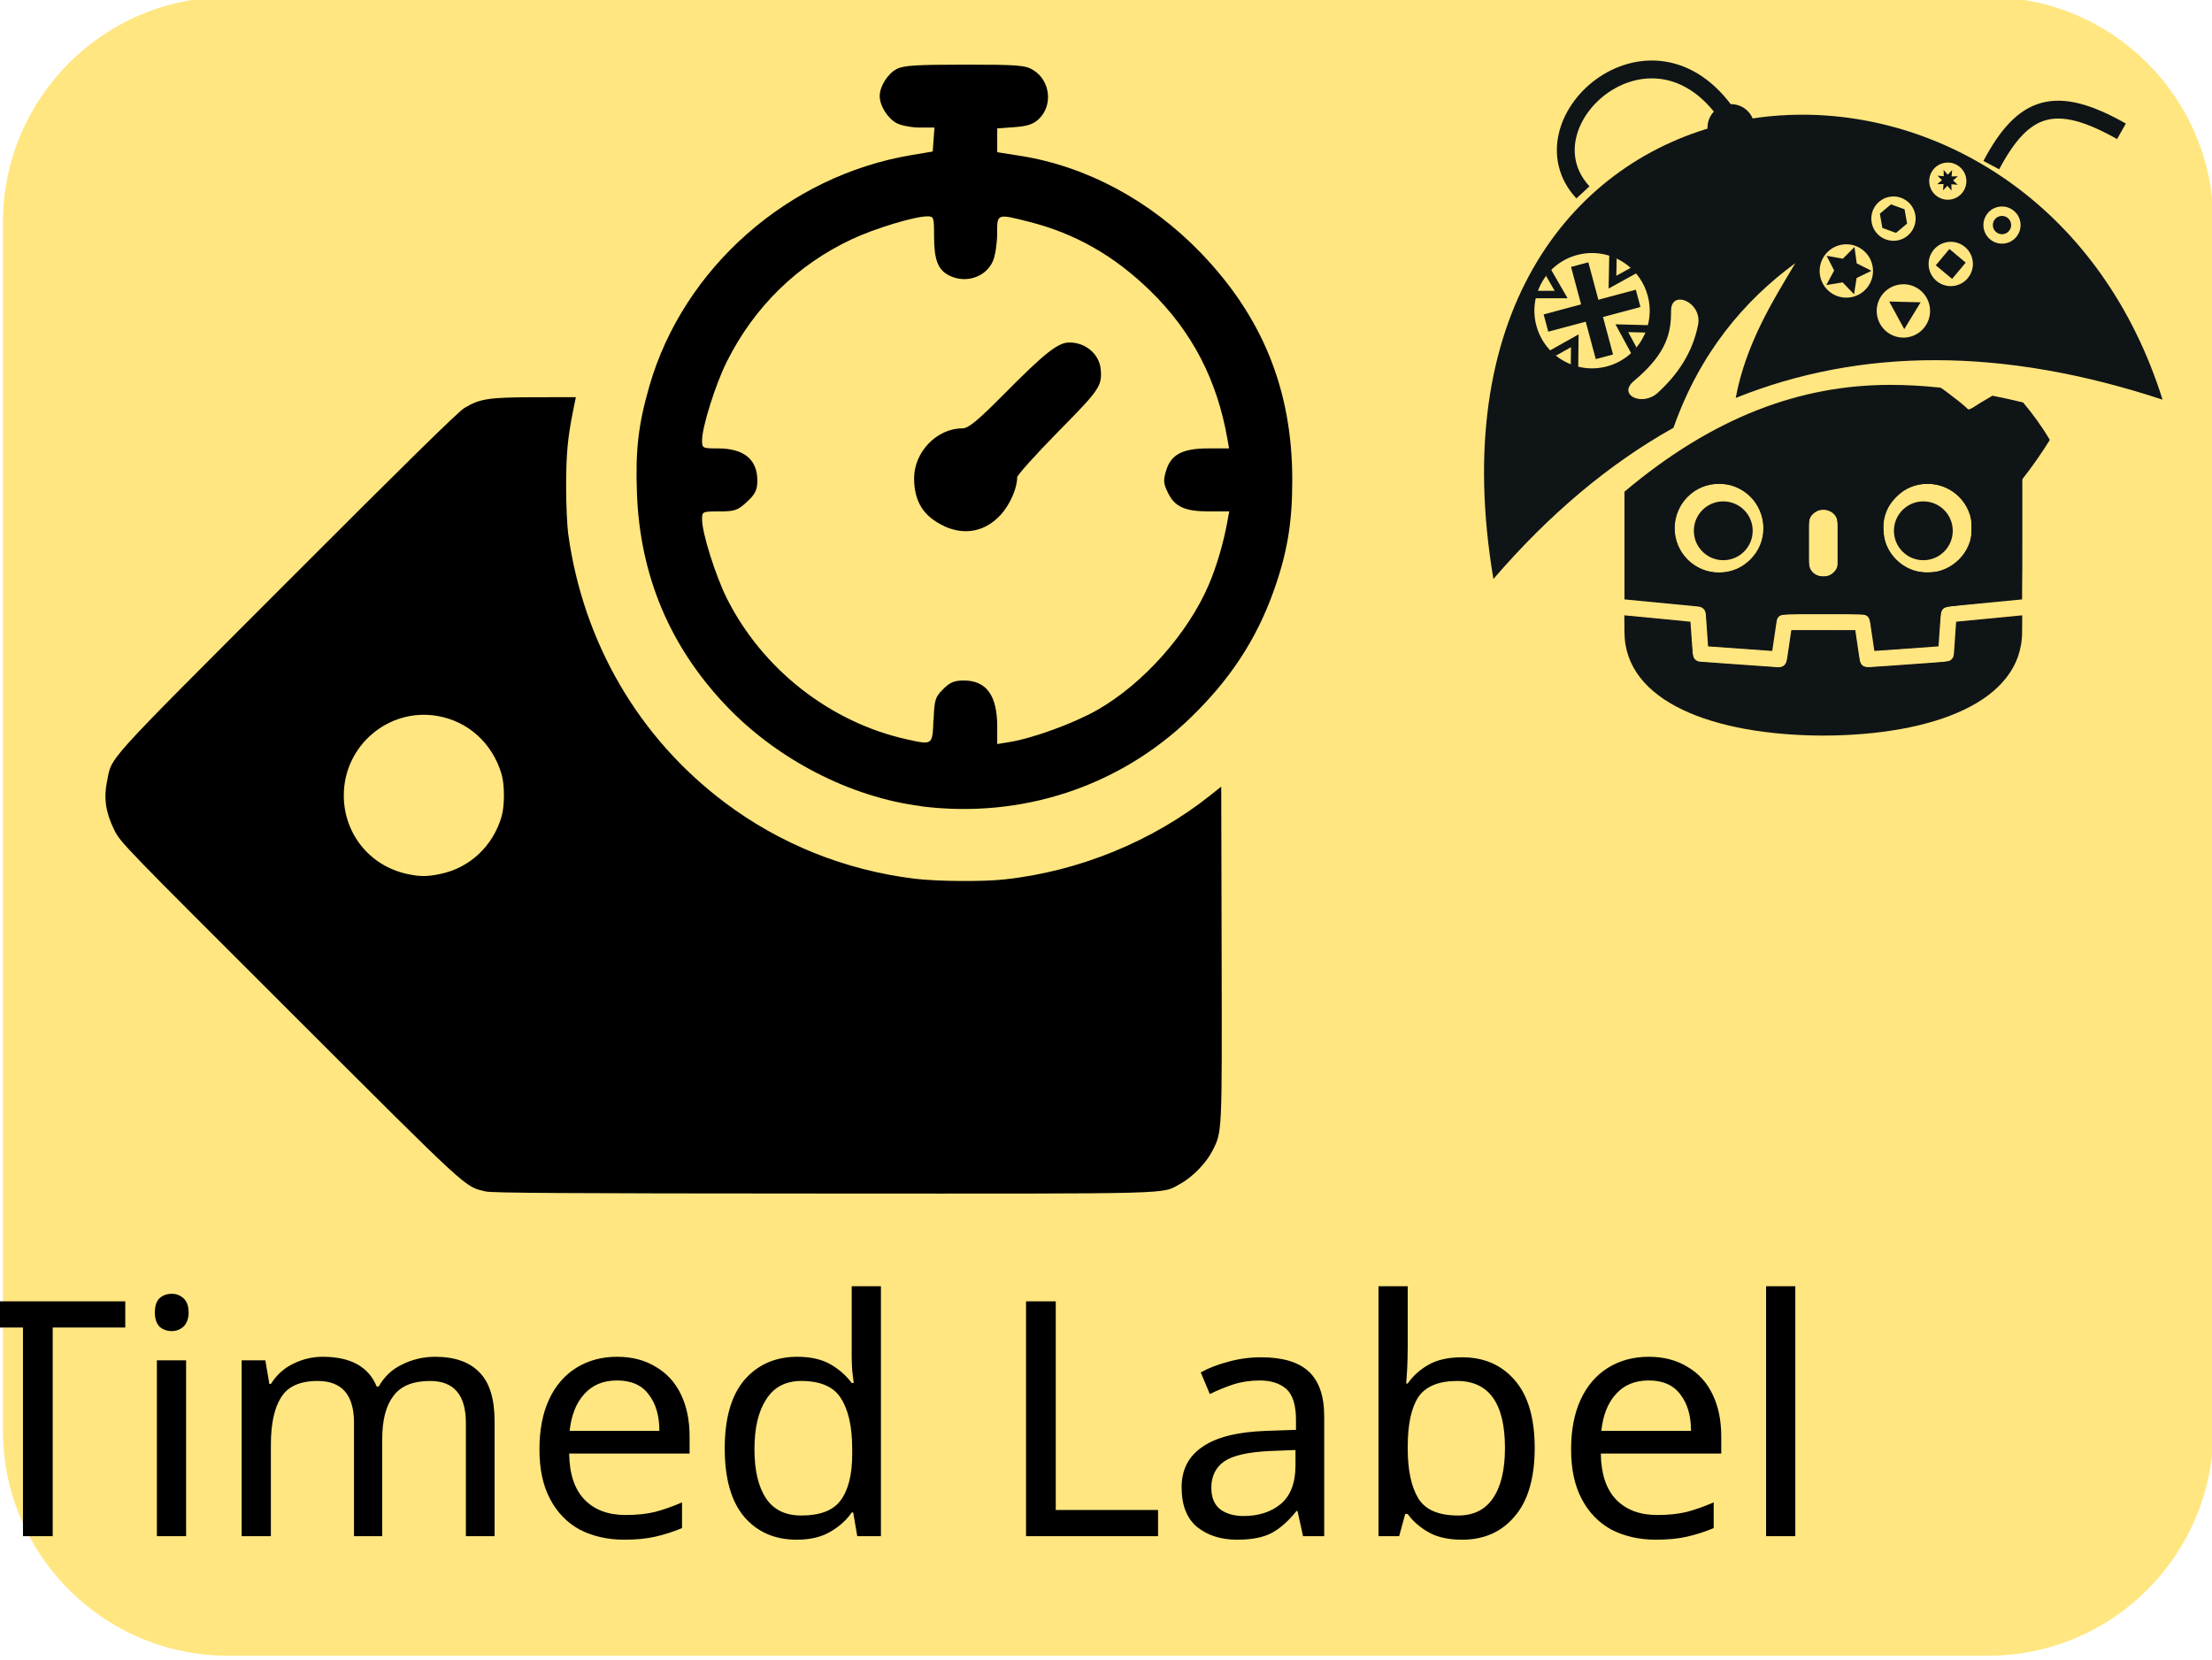
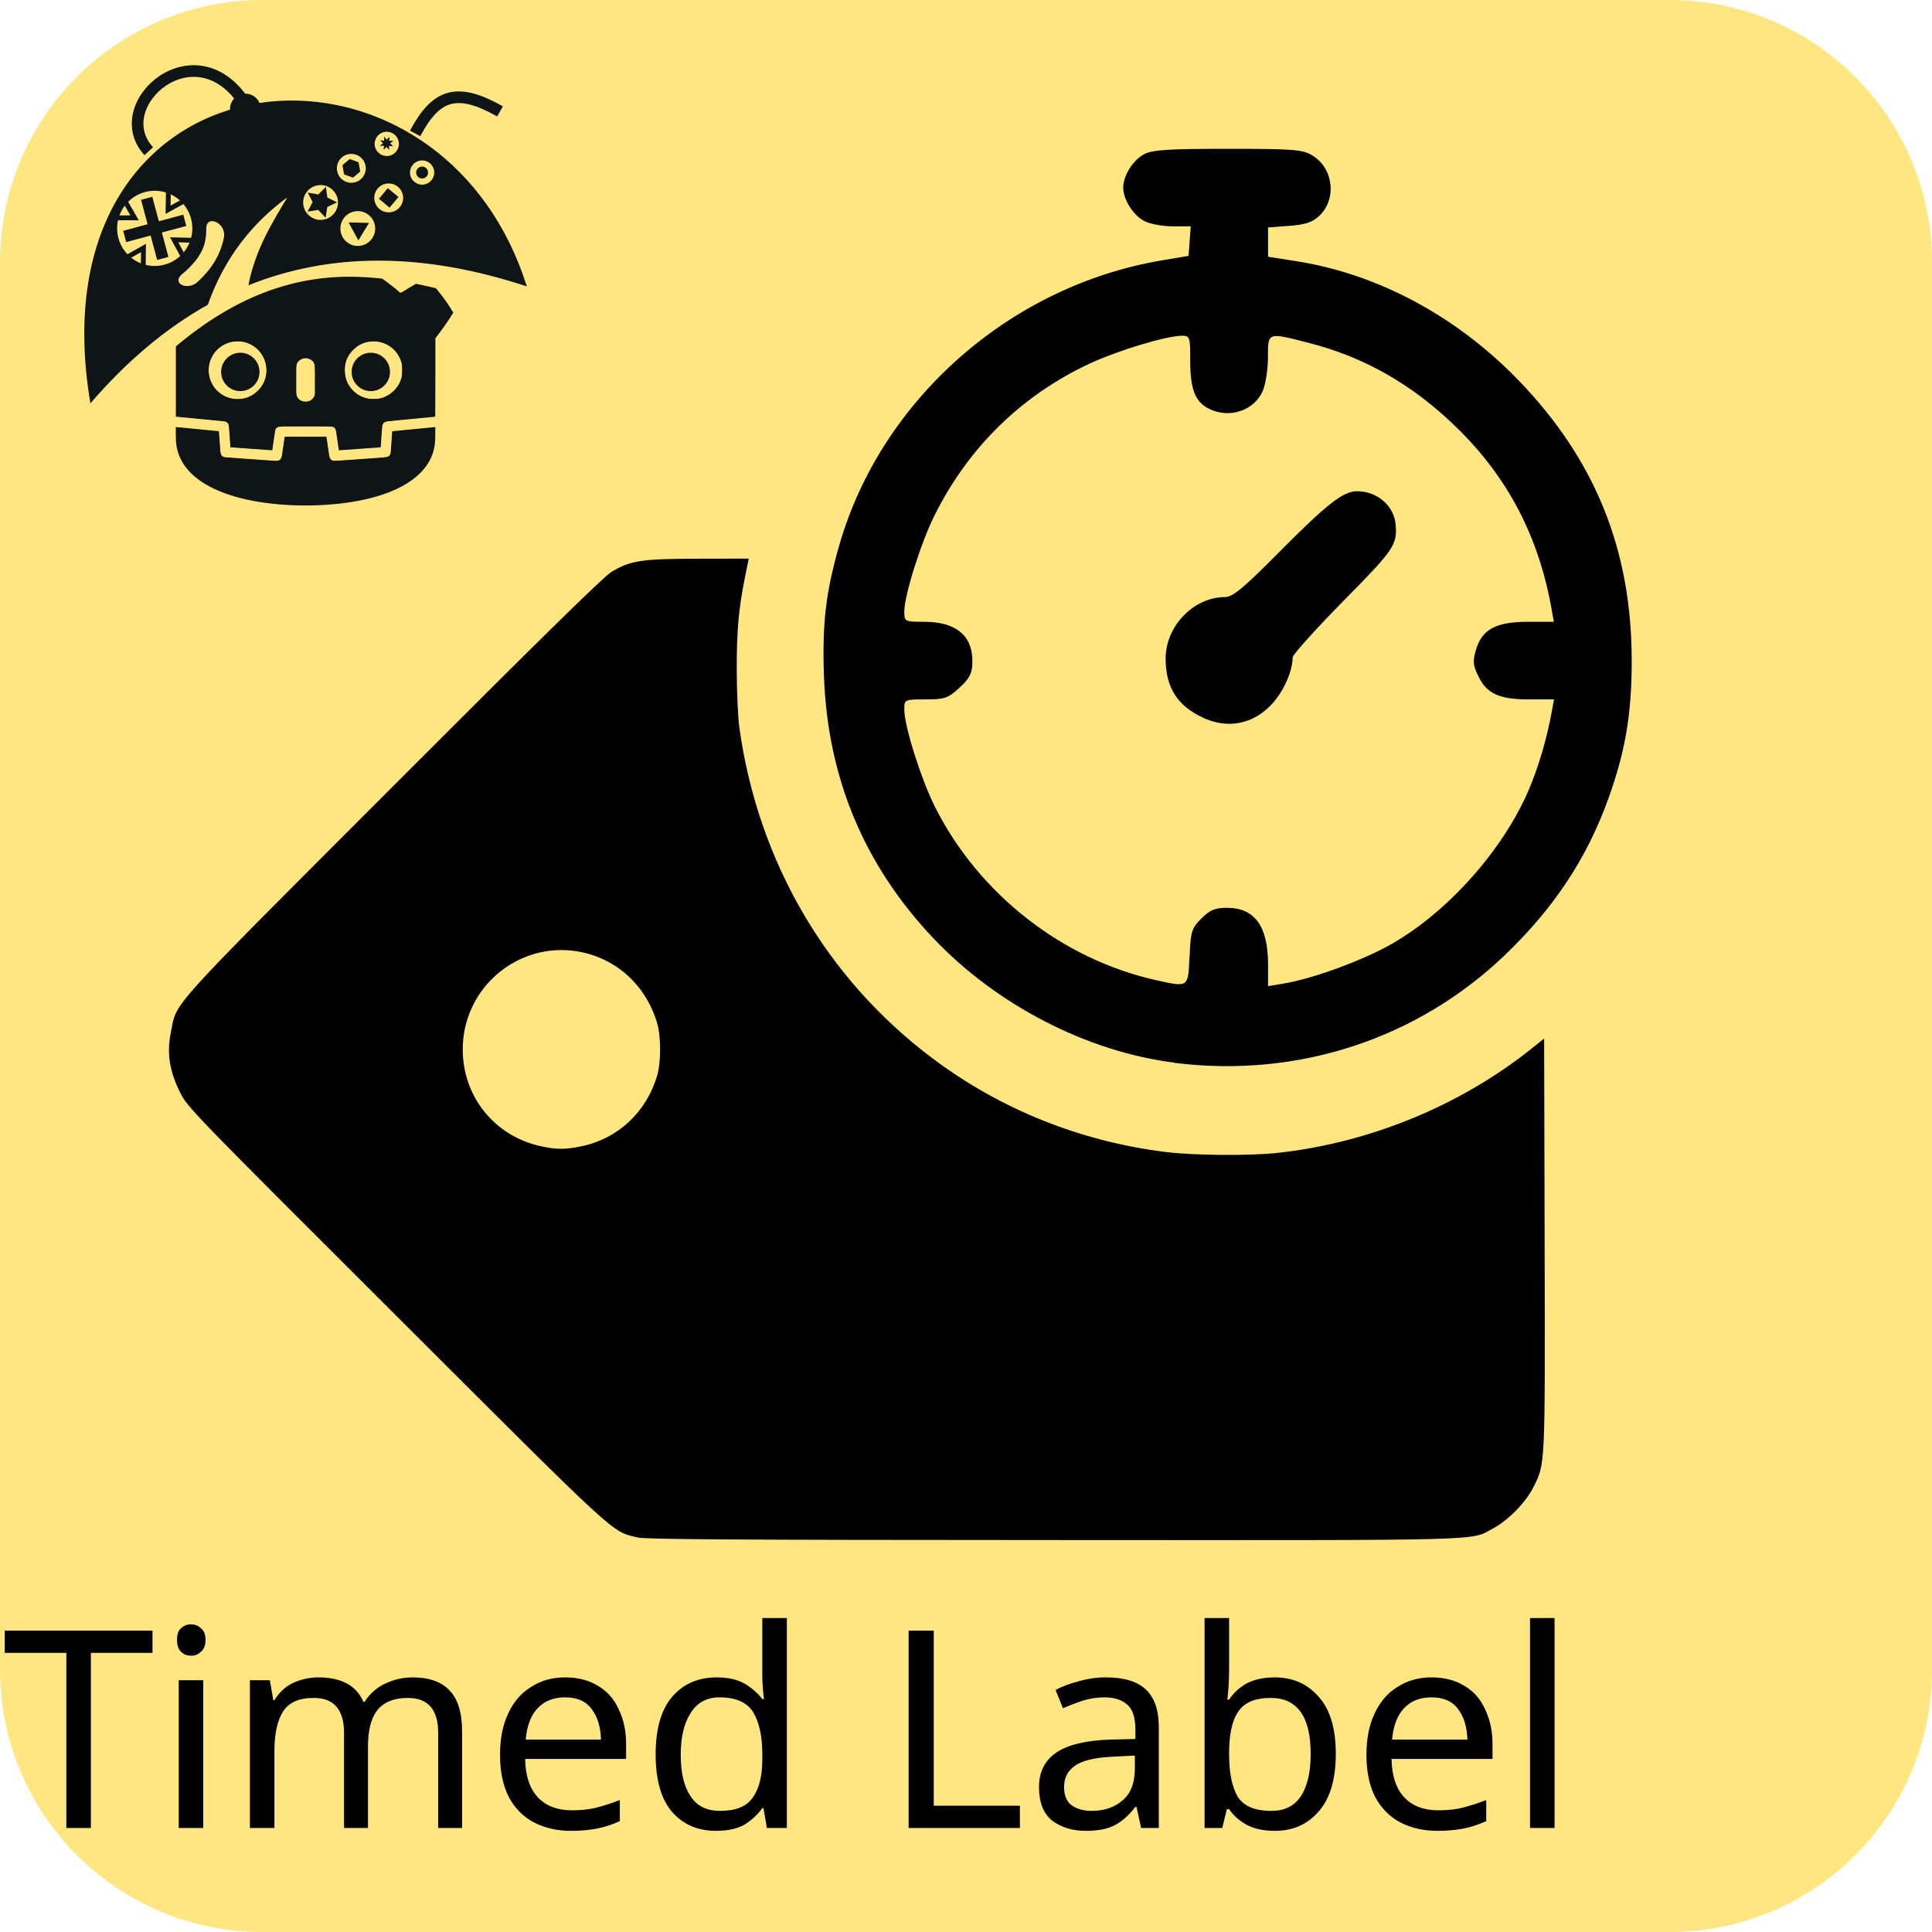
- <svg xmlns="http://www.w3.org/2000/svg" width="68.595mm" height="51.447mm" viewBox="0 0 68.595 51.447" version="1.1" id="svg1">
+ <svg xmlns="http://www.w3.org/2000/svg" width="52.917mm" height="52.917mm" viewBox="0 0 52.917 52.917" version="1.1" id="svg1">
  <defs id="defs1" />
-   <g id="layer1" transform="translate(-56.34609,-101.8934)">
-     <rect style="fill:#ffe680;stroke-width:5" id="rect1" width="68.545" height="51.432" x="56.437" y="101.803" ry="6.986" />
-     <g id="g2" transform="matrix(2.475612,0,0,2.475612,59.06556,102.0757)" style="fill:#000000;stroke:none">
+   <g id="layer1" transform="translate(-56.43663,-101.8028)">
+     <rect style="fill:#ffe680;stroke-width:4.456" id="rect1" width="52.917" height="52.917" x="56.437" y="101.803" ry="7.187" />
+     <g id="g2" transform="matrix(2.694889,0,0,2.694889,60.46549,103.8954)" style="fill:#000000;stroke:none">
      <path style="fill:#000000;fill-opacity:1;stroke:none;stroke-width:0.372;stroke-opacity:1" d="m 4.986,14.85 c -0.271,-0.066 -0.167,0.03 -2.453,-2.253 C 0.44,10.508 0.41,10.478 0.333,10.322 0.227,10.108 0.199,9.925 0.241,9.719 0.308,9.394 0.161,9.556 2.493,7.221 3.984,5.728 4.64,5.084 4.718,5.037 4.912,4.92 5.021,4.903 5.601,4.902 l 0.514,-0.001 -0.035,0.172 c -0.068,0.336 -0.087,0.546 -0.087,0.95 2.281e-4,0.222 0.012,0.488 0.026,0.59 0.187,1.36 0.883,2.555 1.961,3.365 0.691,0.52 1.504,0.846 2.372,0.954 0.282,0.035 0.857,0.04 1.137,0.009 0.931,-0.101 1.851,-0.478 2.572,-1.052 l 0.138,-0.11 0.005,2.078 c 0.005,2.291 0.008,2.24 -0.116,2.485 -0.078,0.154 -0.253,0.332 -0.405,0.414 -0.243,0.13 0.05,0.122 -4.482,0.12 -3.219,-0.001 -4.135,-0.007 -4.215,-0.026 z M 4.418,10.873 C 4.787,10.796 5.075,10.525 5.184,10.156 5.224,10.018 5.224,9.759 5.184,9.622 5.069,9.235 4.766,8.961 4.381,8.894 3.769,8.789 3.208,9.265 3.208,9.889 c 0,0.48 0.324,0.882 0.793,0.984 0.161,0.035 0.251,0.035 0.417,-8.1e-5 z" id="path5" />
      <path style="fill:#000000;fill-opacity:1;stroke:none;stroke-width:0.678;stroke-opacity:1" d="M 10.442,10.024 C 9.554,9.913 8.632,9.437 7.99,8.758 7.288,8.016 6.919,7.133 6.88,6.107 6.86,5.562 6.897,5.244 7.037,4.758 7.464,3.283 8.773,2.129 10.313,1.87 l 0.272,-0.046 0.011,-0.15 0.011,-0.15 h -0.183 c -0.101,0 -0.231,-0.024 -0.289,-0.054 -0.113,-0.059 -0.214,-0.219 -0.214,-0.34 0,-0.122 0.101,-0.282 0.214,-0.34 0.084,-0.044 0.254,-0.054 0.852,-0.054 0.667,1.198e-4 0.758,0.007 0.857,0.068 0.215,0.131 0.25,0.444 0.068,0.615 -0.068,0.064 -0.142,0.088 -0.304,0.1 l -0.215,0.016 v 0.149 0.149 l 0.287,0.045 c 0.828,0.13 1.628,0.559 2.257,1.209 0.781,0.808 1.152,1.726 1.152,2.853 0,0.538 -0.063,0.913 -0.235,1.394 -0.217,0.606 -0.547,1.108 -1.044,1.587 -0.893,0.861 -2.114,1.262 -3.368,1.105 z m 0.154,-1.08 c 0.01,-0.253 0.02,-0.286 0.119,-0.385 0.087,-0.087 0.14,-0.109 0.26,-0.109 0.282,0 0.418,0.187 0.418,0.576 v 0.22 l 0.153,-0.025 c 0.296,-0.048 0.802,-0.233 1.097,-0.4 0.576,-0.326 1.142,-0.962 1.402,-1.575 0.099,-0.233 0.184,-0.525 0.233,-0.797 l 0.021,-0.117 h -0.252 c -0.305,0 -0.432,-0.058 -0.517,-0.237 C 13.475,5.984 13.472,5.942 13.508,5.823 13.569,5.619 13.712,5.543 14.038,5.543 L 14.297,5.543 14.277,5.427 C 14.147,4.681 13.831,4.075 13.306,3.565 12.859,3.13 12.373,2.853 11.802,2.707 11.385,2.601 11.392,2.598 11.392,2.853 c 0,0.119 -0.023,0.271 -0.051,0.339 -0.086,0.206 -0.345,0.292 -0.554,0.183 -0.137,-0.071 -0.185,-0.197 -0.185,-0.489 0,-0.237 -0.004,-0.25 -0.083,-0.25 -0.159,0 -0.655,0.15 -0.946,0.286 C 8.887,3.244 8.349,3.77 8.006,4.456 7.865,4.737 7.696,5.274 7.696,5.439 c 0,0.102 0.004,0.104 0.199,0.104 0.333,0 0.501,0.144 0.493,0.422 -0.003,0.103 -0.032,0.158 -0.132,0.249 -0.115,0.106 -0.15,0.118 -0.344,0.118 -0.214,0 -0.216,8.642e-4 -0.216,0.104 0,0.166 0.169,0.702 0.309,0.983 0.445,0.889 1.297,1.556 2.256,1.768 0.325,0.072 0.321,0.074 0.333,-0.243 z" id="path2" />
      <path style="fill:#000000;fill-opacity:1;stroke:none;stroke-width:0.678;stroke-opacity:1" d="M 10.729,6.516 C 10.47,6.397 10.352,6.208 10.352,5.916 c 0,-0.329 0.285,-0.624 0.604,-0.624 0.076,0 0.189,-0.093 0.527,-0.434 0.506,-0.511 0.672,-0.642 0.814,-0.642 0.206,0 0.378,0.149 0.393,0.341 0.016,0.205 -0.015,0.251 -0.526,0.769 -0.286,0.29 -0.52,0.551 -0.521,0.579 -5.33e-4,0.137 -0.089,0.339 -0.203,0.466 -0.193,0.213 -0.451,0.266 -0.712,0.146 z" id="path3" />
    </g>
-     <g id="g2-7" transform="matrix(0.1525641,-0.04087942,0.04087942,0.1525641,110.8133,98.96387)">
+     <g id="g2-7" transform="matrix(0.08788945,-0.02354991,0.02354991,0.08788945,63.61105,100.8203)">
      <g fill="#dddddd" id="g221" style="fill:#161616;fill-opacity:1" transform="matrix(0.3407572,0.09130561,0.09130561,-0.3407572,-128.9948,208.4681)" />
      <g id="g1622">
        <path d="m 1.486,145.958 -2.091,6.075 c -0.252,0.732 -1.005,1.167 -1.765,1.021 l -15.144,-2.921 c -0.037,-0.007 -0.073,-0.016 -0.109,-0.025 -0.738,-0.198 -1.23,-0.91 -1.141,-1.681 l 0.696,-6.007 -12.125,-3.249 -2.401,5.551 c -0.323,0.747 -1.168,1.12 -1.936,0.853 l -14.576,-5.042 c -0.732,-0.254 -1.166,-1.006 -1.018,-1.767 l 1.227,-6.307 -12.22,-4.571 c -0.355,1.35 -0.734,2.831 -0.813,3.125 -3.55,13.248 11.55,24.119 32.41,29.787 l 0.025,0.007 0.026,0.007 c 20.9,5.522 39.406,3.655 42.956,-9.593 0.08,-0.299 0.492,-1.765 0.86,-3.113 z" fill="#478cbf" id="path227" style="fill:#161616;fill-opacity:1;stroke-width:0.399" />
        <path id="path225" style="fill:#161616;fill-opacity:1;stroke-width:0.399" d="M 0.873,97.66 C -15.889,93.204 -34.014,94.696 -54.811,104.451 l -4.285,15.99 -0.623,2.326 -0.567,2.117 c 0.042,0.011 0.083,0.024 0.123,0.038 l 13.59,5.083 c 0.712,0.266 1.127,1.008 0.981,1.754 l -1.22,6.273 11.936,4.129 2.361,-5.459 c 0.306,-0.708 1.085,-1.084 1.83,-0.885 l 14.718,3.944 c 0.745,0.2 1.231,0.915 1.142,1.681 l -0.685,5.908 12.402,2.392 2.08,-6.043 c 0.247,-0.719 0.977,-1.153 1.727,-1.028 l 14.305,2.391 c 0.042,0.007 0.084,0.017 0.126,0.028 l 0.487,-1.816 0.006,1.1e-4 5.61,-20.938 c 2.627,-1.947 5.218,-4.176 7.258,-6.089 -0.81,-2.934 -1.903,-5.743 -3.159,-8.454 -1.819,-0.994 -3.644,-1.944 -5.474,-2.846 -1.76,0.459 -3.499,0.976 -5.195,1.543 -0.891,-1.533 -1.994,-2.886 -3.061,-4.278 -0.367,-0.5 -0.765,-0.97 -1.177,-1.426 C 7.277,99.571 4.097,98.517 0.873,97.66 Z M -36.477,107.769 c 4.643,1.244 7.4,6.014 6.156,10.656 -1.245,4.645 -6.017,7.399 -10.66,6.155 -4.641,-1.244 -7.398,-6.015 -6.153,-10.66 1.244,-4.642 6.016,-7.394 10.657,-6.15 z M 3.076,118.367 c 4.641,1.243 7.397,6.013 6.153,10.655 -1.245,4.645 -6.017,7.399 -10.658,6.156 -4.644,-1.244 -7.4,-6.016 -6.155,-10.661 1.244,-4.642 6.015,-7.394 10.659,-6.15 z M -18.019,117.985 c 1.495,0.4 2.413,1.829 2.05,3.185 l -2.074,7.739 c -0.364,1.358 -1.873,2.134 -3.368,1.733 -1.495,-0.4 -2.411,-1.827 -2.047,-3.184 l 2.074,-7.739 c 0.364,-1.357 1.87,-2.135 3.365,-1.734 z" />
        <path d="m -32.477,118.381 c -0.826,3.081 -3.992,4.909 -7.075,4.083 -3.082,-0.826 -4.911,-3.992 -4.086,-7.073 0.826,-3.081 3.994,-4.911 7.076,-4.085 3.083,0.826 4.911,3.995 4.085,7.076" fill="#414042" id="path231" style="fill:#161616;fill-opacity:1;stroke-width:0.399" />
        <path d="m -5.694,125.558 c -0.826,3.081 1.002,6.247 4.083,7.073 3.084,0.826 6.25,-1.002 7.075,-4.083 0.826,-3.081 -1.001,-6.249 -4.085,-7.076 -3.081,-0.826 -6.247,1.005 -7.073,4.086" fill="#414042" id="path237" style="fill:#161616;fill-opacity:1;stroke-width:0.399" />
        <path style="fill:#0f1417;fill-opacity:1;stroke:none;stroke-width:17.544;stroke-linecap:round;stroke-linejoin:round;paint-order:fill markers stroke" d="m 228.375,499.743 c -2.553,-0.167 -10.073,-0.94 -16.71,-1.718 -57.444,-6.727 -94.992,-27.553 -104.544,-57.986 -2.457,-7.828 -3.65,-27.864 -1.656,-27.825 3.661,0.072 46.516,4.501 46.857,4.842 0.219,0.219 0.846,5.984 1.394,12.81 1.078,13.44 1.684,15.473 4.828,16.194 2.807,0.644 52.532,4.19 58.761,4.19 6.569,0 7.256,-1.144 9.345,-15.55 l 1.649,-11.372 h 23.48 c 12.914,0 23.484,0.313 23.49,0.696 0.006,0.383 0.813,5.903 1.793,12.267 1.312,8.518 2.214,11.886 3.416,12.765 2.171,1.587 5.416,1.524 37.003,-0.718 18.796,-1.334 27.547,-2.307 28.948,-3.218 2.44,-1.586 2.822,-3.43 3.6,-17.382 0.335,-5.999 0.672,-10.908 0.749,-10.909 0.077,-2.3e-4 10.793,-1.044 23.813,-2.32 13.02,-1.276 23.833,-2.32 24.028,-2.32 0.195,-2.3e-4 0.135,5.326 -0.134,11.836 -0.65,15.739 -2.817,22.088 -11.46,33.587 -17.009,22.627 -56.23,37.674 -108.936,41.794 -11.433,0.894 -38.435,1.077 -49.713,0.337 z" id="path1699" transform="matrix(0.2555679,0.06847921,-0.06847921,0.2555679,-59.53212,15.55191)" />
        <path style="fill:#0f1417;fill-opacity:1;stroke:none;stroke-width:17.544;stroke-linecap:round;stroke-linejoin:round;paint-order:fill markers stroke" d="m 319.016,369.142 c -4.625,-1.674 -10.326,-6.859 -12.286,-11.175 -2.236,-4.924 -2.246,-12.878 -0.022,-17.726 8.496,-18.522 35.265,-15.694 40.044,4.231 3.77,15.717 -12.496,30.185 -27.736,24.67 z" id="path1701" transform="matrix(0.2555679,0.06847921,-0.06847921,0.2555679,-59.53212,15.55191)" />
        <path style="fill:#0f1417;fill-opacity:1;stroke:none;stroke-width:17.544;stroke-linecap:round;stroke-linejoin:round;paint-order:fill markers stroke" d="m 168.96,368.259 c -8.403,-4.079 -12.549,-10.508 -12.512,-19.401 0.067,-16.009 16.329,-25.866 30.681,-18.597 9.379,4.75 13.646,14.53 10.724,24.579 -2.548,8.765 -9.736,14.519 -19.064,15.26 -4.162,0.331 -6.105,-0.033 -9.829,-1.841 z" id="path1703" transform="matrix(0.2555679,0.06847921,-0.06847921,0.2555679,-59.53212,15.55191)" />
      </g>
      <g id="g1962" transform="matrix(1.523507,0,0,1.523507,-190.4671,-89.14153)">
        <path id="path365" style="fill:#0f1417;fill-opacity:1;stroke:none;stroke-width:0.265px;stroke-linecap:butt;stroke-linejoin:miter;stroke-opacity:1" d="m 123.412,85.987 c -3.398,-0.88 -6.869,-1.341 -10.33,-1.36 -20.169,-0.111 -40.022,14.77 -43.261,48.936 9.021,-6.154 18.17,-10.458 27.456,-12.816 5.777,-8.424 13.015,-13.454 20.661,-16.426 -4.023,3.908 -8.844,8.37 -11.919,14.79 17.211,-2.076 34.888,2.527 53.076,14.452 C 157.978,107.739 141.76,90.741 123.412,85.987 Z m 16.771,10.878 a 2.395,2.395 0 0 1 1.862,2.335 2.395,2.395 0 0 1 -2.395,2.395 2.395,2.395 0 0 1 -2.395,-2.395 2.395,2.395 0 0 1 2.395,-2.395 2.395,2.395 0 0 1 0.533,0.06 z m -7.911,2.406 a 2.855,2.855 0 0 1 2.22,2.784 2.855,2.855 0 0 1 -2.855,2.855 2.855,2.855 0 0 1 -2.855,-2.855 2.855,2.855 0 0 1 2.855,-2.856 2.855,2.855 0 0 1 0.635,0.072 z m 13.192,4.87 a 2.395,2.395 0 0 1 1.862,2.335 2.395,2.395 0 0 1 -2.395,2.395 2.395,2.395 0 0 1 -2.395,-2.395 2.395,2.395 0 0 1 2.395,-2.395 2.395,2.395 0 0 1 0.533,0.06 z m -7.574,2.683 a 2.855,2.855 0 0 1 2.22,2.784 2.855,2.855 0 0 1 -2.855,2.856 2.855,2.855 0 0 1 -2.855,-2.855 2.855,2.855 0 0 1 2.855,-2.856 2.855,2.855 0 0 1 0.635,0.072 z m -13.103,-3.179 a 3.439,3.439 0 0 1 2.674,3.353 3.439,3.439 0 0 1 -3.439,3.439 3.439,3.439 0 0 1 -3.439,-3.439 3.439,3.439 0 0 1 3.439,-3.439 3.439,3.439 0 0 1 0.765,0.086 z M 92.698,96.216 a 7.43,7.43 0 0 1 5.777,7.244 7.43,7.43 0 0 1 -7.43,7.43 7.43,7.43 0 0 1 -7.43,-7.43 7.43,7.43 0 0 1 7.43,-7.43 7.43,7.43 0 0 1 1.654,0.186 z m 37.861,14.307 a 3.439,3.439 0 0 1 2.673,3.352 3.439,3.439 0 0 1 -3.439,3.439 3.439,3.439 0 0 1 -3.439,-3.439 3.439,3.439 0 0 1 3.439,-3.439 3.439,3.439 0 0 1 0.765,0.086 z m -28.184,-5.508 c 1.105,0.308 2.232,2.023 1.404,3.722 -1.607,3.297 -4.183,5.513 -7.292,7.135 -2.373,1.238 -5.154,-1.074 -2.557,-2.277 5.193,-2.404 6.274,-4.955 6.957,-7.52 0.257,-0.964 0.869,-1.234 1.489,-1.061 z" />
        <path style="fill:none;stroke:#0f1417;stroke-width:2.3;stroke-linecap:butt;stroke-linejoin:miter;stroke-dasharray:none;stroke-opacity:1" d="M 114.781,84.672 C 109.457,66.786 88.049,77.375 93.855,88.428" id="path3327" />
        <ellipse style="fill:#0f1417;fill-opacity:1;stroke:none;stroke-width:1.5;stroke-linecap:round;stroke-dasharray:none;paint-order:fill markers stroke" id="path3383" cx="114.45" cy="85.294" rx="3.028" ry="3.009" />
        <rect style="fill:#0f1417;fill-opacity:1;stroke:none;stroke-width:1.971;stroke-linecap:round;stroke-dasharray:none;paint-order:fill markers stroke" id="rect4198" width="2.304" height="12.298" x="89.893" y="97.311" />
        <rect style="fill:#0f1417;fill-opacity:1;stroke:none;stroke-width:1.971;stroke-linecap:round;stroke-dasharray:none;paint-order:fill markers stroke" id="rect4213" width="2.304" height="12.298" x="102.308" y="-97.194" transform="rotate(90)" />
        <path id="path4267" style="fill:#0f1417;fill-opacity:1;stroke:none;stroke-width:0.397;stroke-linecap:round;stroke-dasharray:none;paint-order:fill markers stroke" d="m 87.266,96.812 -0.784,0.785 0.575,2.143 -2.144,-0.574 -0.784,0.784 2.144,0.574 2.143,0.575 -0.574,-2.144 z" />
        <path id="path4272" style="fill:#0f1417;fill-opacity:1;stroke:none;stroke-width:0.397;stroke-linecap:round;stroke-dasharray:none;paint-order:fill markers stroke" d="m 98.154,100.191 -0.769,-0.8 -2.154,0.532 0.617,-2.132 -0.769,-0.8 -0.617,2.132 -0.617,2.131 2.155,-0.531 z" />
        <path id="path4274" style="fill:#0f1417;fill-opacity:1;stroke:none;stroke-width:0.397;stroke-linecap:round;stroke-dasharray:none;paint-order:fill markers stroke" d="m 94.541,110.253 0.805,-0.764 -0.517,-2.158 2.127,0.631 0.805,-0.763 -2.127,-0.631 -2.127,-0.632 0.517,2.158 z" />
        <path id="path4276" style="fill:#0f1417;fill-opacity:1;stroke:none;stroke-width:0.397;stroke-linecap:round;stroke-dasharray:none;paint-order:fill markers stroke" d="m 84.283,107.055 0.775,0.794 2.15,-0.549 -0.6,2.136 0.775,0.794 0.6,-2.136 0.6,-2.136 -2.15,0.548 z" />
        <path style="fill:#0f1417;fill-opacity:1;stroke:none;stroke-width:1.5;stroke-linecap:round;stroke-dasharray:none;paint-order:fill markers stroke" id="path7175" d="M 8.822,25.493 -0.922,18.986 -11.807,23.325 -8.63,12.046 -16.119,3.035 -4.411,2.571 1.844,-7.336 5.903,3.656 17.259,6.543 8.06,13.8 Z" transform="matrix(0.1296292,-0.1273021,0.1273021,0.1296292,122.7676,105.6338)" />
        <path style="fill:#0f1417;fill-opacity:1;stroke:none;stroke-width:1.5;stroke-linecap:round;stroke-dasharray:none;paint-order:fill markers stroke" id="path7252" d="m 234.664,149.887 -9.72,2.605 -9.72,2.605 2.605,-9.72 2.605,-9.72 7.116,7.116 z" transform="matrix(0.1766035,-0.09633206,0.09633206,0.1766035,76.34411,109.5097)" />
        <rect style="fill:#0f1417;fill-opacity:1;stroke:none;stroke-width:1.5;stroke-linecap:round;stroke-dasharray:none;paint-order:fill markers stroke" id="rect7254" width="2.736" height="2.736" x="47.744" y="167.276" transform="rotate(-35.15383)" />
        <circle style="fill:#0f1417;fill-opacity:1;stroke:none;stroke-width:1.5;stroke-linecap:round;stroke-dasharray:none;paint-order:fill markers stroke" id="path7256" cx="144.931" cy="106.476" r="1.179" />
        <path style="fill:#0f1417;fill-opacity:1;stroke:none;stroke-width:1.5;stroke-linecap:round;stroke-dasharray:none;paint-order:fill markers stroke" id="path7258" d="M 217.299,103.483 191.834,115.368 168.808,99.256 171.249,71.26 196.714,59.376 219.74,75.487 Z" transform="matrix(0.06642946,0,0,0.06642946,118.7311,96.25066)" />
        <path style="fill:#0f1417;fill-opacity:1;stroke:none;stroke-width:1.5;stroke-linecap:round;stroke-dasharray:none;paint-order:fill markers stroke" id="path7342" d="m 267.501,95.718 -2.903,-1.032 -0.73,2.993 -1.324,-2.782 -2.633,1.6 1.032,-2.903 -2.993,-0.73 2.782,-1.324 -1.6,-2.633 2.903,1.032 0.73,-2.993 1.324,2.782 2.633,-1.6 -1.032,2.903 2.993,0.73 -2.782,1.324 z" transform="matrix(0.2645833,0,0,0.2645833,69.98107,74.65556)" />
        <path style="fill:none;stroke:#0f1417;stroke-width:2.3;stroke-linecap:butt;stroke-linejoin:miter;stroke-dasharray:none;stroke-opacity:1" d="m 162.929,98.79 c -6.935,-6.81 -11.279,-6.632 -17.33,-0.133" id="path7423" />
      </g>
      <path style="fill:#0f1417;fill-opacity:1;stroke:none;stroke-width:17.544;stroke-linecap:round;stroke-linejoin:round;paint-order:fill markers stroke" d="m 151.321,391.86 -20.424,-1.488 -0.988,-13.348 c -0.831,-11.23 -1.262,-13.548 -2.714,-14.61 -2.244,-1.641 -3.677,-1.849 -27.862,-4.06 -11.233,-1.027 -22.617,-2.124 -25.298,-2.438 l -4.874,-0.572 V 315.54 275.735 l 9.051,-7.207 C 144.169,216.013 211.12,193.091 284.953,197.747 c 9.163,0.578 17.581,1.543 18.707,2.146 1.126,0.602 5.7,4.019 10.164,7.594 4.464,3.574 8.616,6.871 9.226,7.327 0.728,0.544 4.136,-0.978 9.935,-4.438 l 8.826,-5.267 11.052,2.463 11.052,2.463 3.857,4.76 c 5.693,7.027 15.174,21.163 15.174,22.624 0,1.456 -5.084,9.221 -13.599,20.77 l -5.897,7.998 v 44.686 c 0,35.124 -0.248,44.689 -1.16,44.697 -0.638,0.006 -13.445,1.231 -28.459,2.723 -23.671,2.351 -27.54,2.953 -29.115,4.528 -1.509,1.509 -1.972,3.918 -2.732,14.22 -0.503,6.822 -1.188,12.652 -1.521,12.957 -0.61,0.557 -45.693,3.872 -46.17,3.394 -0.141,-0.141 -0.991,-5.447 -1.888,-11.791 -1.174,-8.299 -2.104,-12.007 -3.316,-13.218 -1.56,-1.56 -4.002,-1.683 -33.181,-1.683 -33.986,0 -33.73,-0.036 -34.881,4.939 -0.441,1.906 -3.248,20.499 -3.248,21.513 0,0.596 -1.665,0.514 -26.458,-1.291 z m 72.504,-56.168 3.156,-3.156 v -17.778 c 0,-19.931 -0.487,-21.953 -5.902,-24.523 -4.348,-2.063 -7.17,-1.908 -10.89,0.599 -5.091,3.431 -5.46,4.996 -5.475,23.227 -0.015,17.655 0.54,20.334 4.829,23.338 1.188,0.832 3.996,1.449 6.597,1.449 3.912,0 4.958,-0.43 7.684,-3.156 z m -70.921,-2.703 c 5.689,-2.783 12.551,-9.533 15.431,-15.179 7.979,-15.64 1.197,-36.436 -14.43,-44.246 -5.852,-2.925 -8.688,-3.546 -16.077,-3.523 -25.988,0.082 -41.403,29.957 -26.667,51.681 3.843,5.666 8.254,9.181 15.18,12.098 7.663,3.227 18.992,2.873 26.562,-0.831 z m 155.606,-0.619 c 6.534,-3.49 11.891,-9.005 15.154,-15.601 1.829,-3.698 2.167,-5.821 2.176,-13.662 0.01,-8.296 -0.265,-9.845 -2.583,-14.566 -5.561,-11.324 -17.152,-18.494 -29.898,-18.494 -9.776,0 -16.226,2.706 -23.29,9.77 -7.695,7.695 -9.995,13.695 -9.461,24.683 0.448,9.222 2.48,14.539 7.808,20.437 7.385,8.174 14.909,11.276 26.336,10.857 6.878,-0.252 8.644,-0.692 13.759,-3.423 z" id="path1697" transform="matrix(0.2555679,0.06847921,-0.06847921,0.2555679,-53.38966,29.25222)" />
    </g>
-     <text xml:space="preserve" style="font-style:normal;font-variant:normal;font-weight:normal;font-stretch:normal;font-size:10.192px;font-family:'Eldes Cordel';-inkscape-font-specification:'Eldes Cordel';text-align:center;text-anchor:middle;fill:#000000;stroke:none;stroke-width:4.514" x="90.409" y="149.53" id="text1">
-       <tspan id="tspan1" style="font-style:normal;font-variant:normal;font-weight:normal;font-stretch:normal;font-family:'Eldes Cordel';-inkscape-font-specification:'Eldes Cordel';stroke-width:4.514" x="90.409" y="149.53">Timed Label</tspan>
+     <text xml:space="preserve" style="font-style:normal;font-variant:normal;font-weight:normal;font-stretch:normal;font-size:7.56px;font-family:'Eldes Cordel';-inkscape-font-specification:'Eldes Cordel';text-align:center;text-anchor:middle;fill:#000000;stroke:none;stroke-width:3.348" x="82.984" y="151.869" id="text1">
+       <tspan id="tspan1" style="font-style:normal;font-variant:normal;font-weight:normal;font-stretch:normal;font-family:'Eldes Cordel';-inkscape-font-specification:'Eldes Cordel';stroke-width:3.348" x="82.984" y="151.869">Timed Label</tspan>
    </text>
  </g>
</svg>
